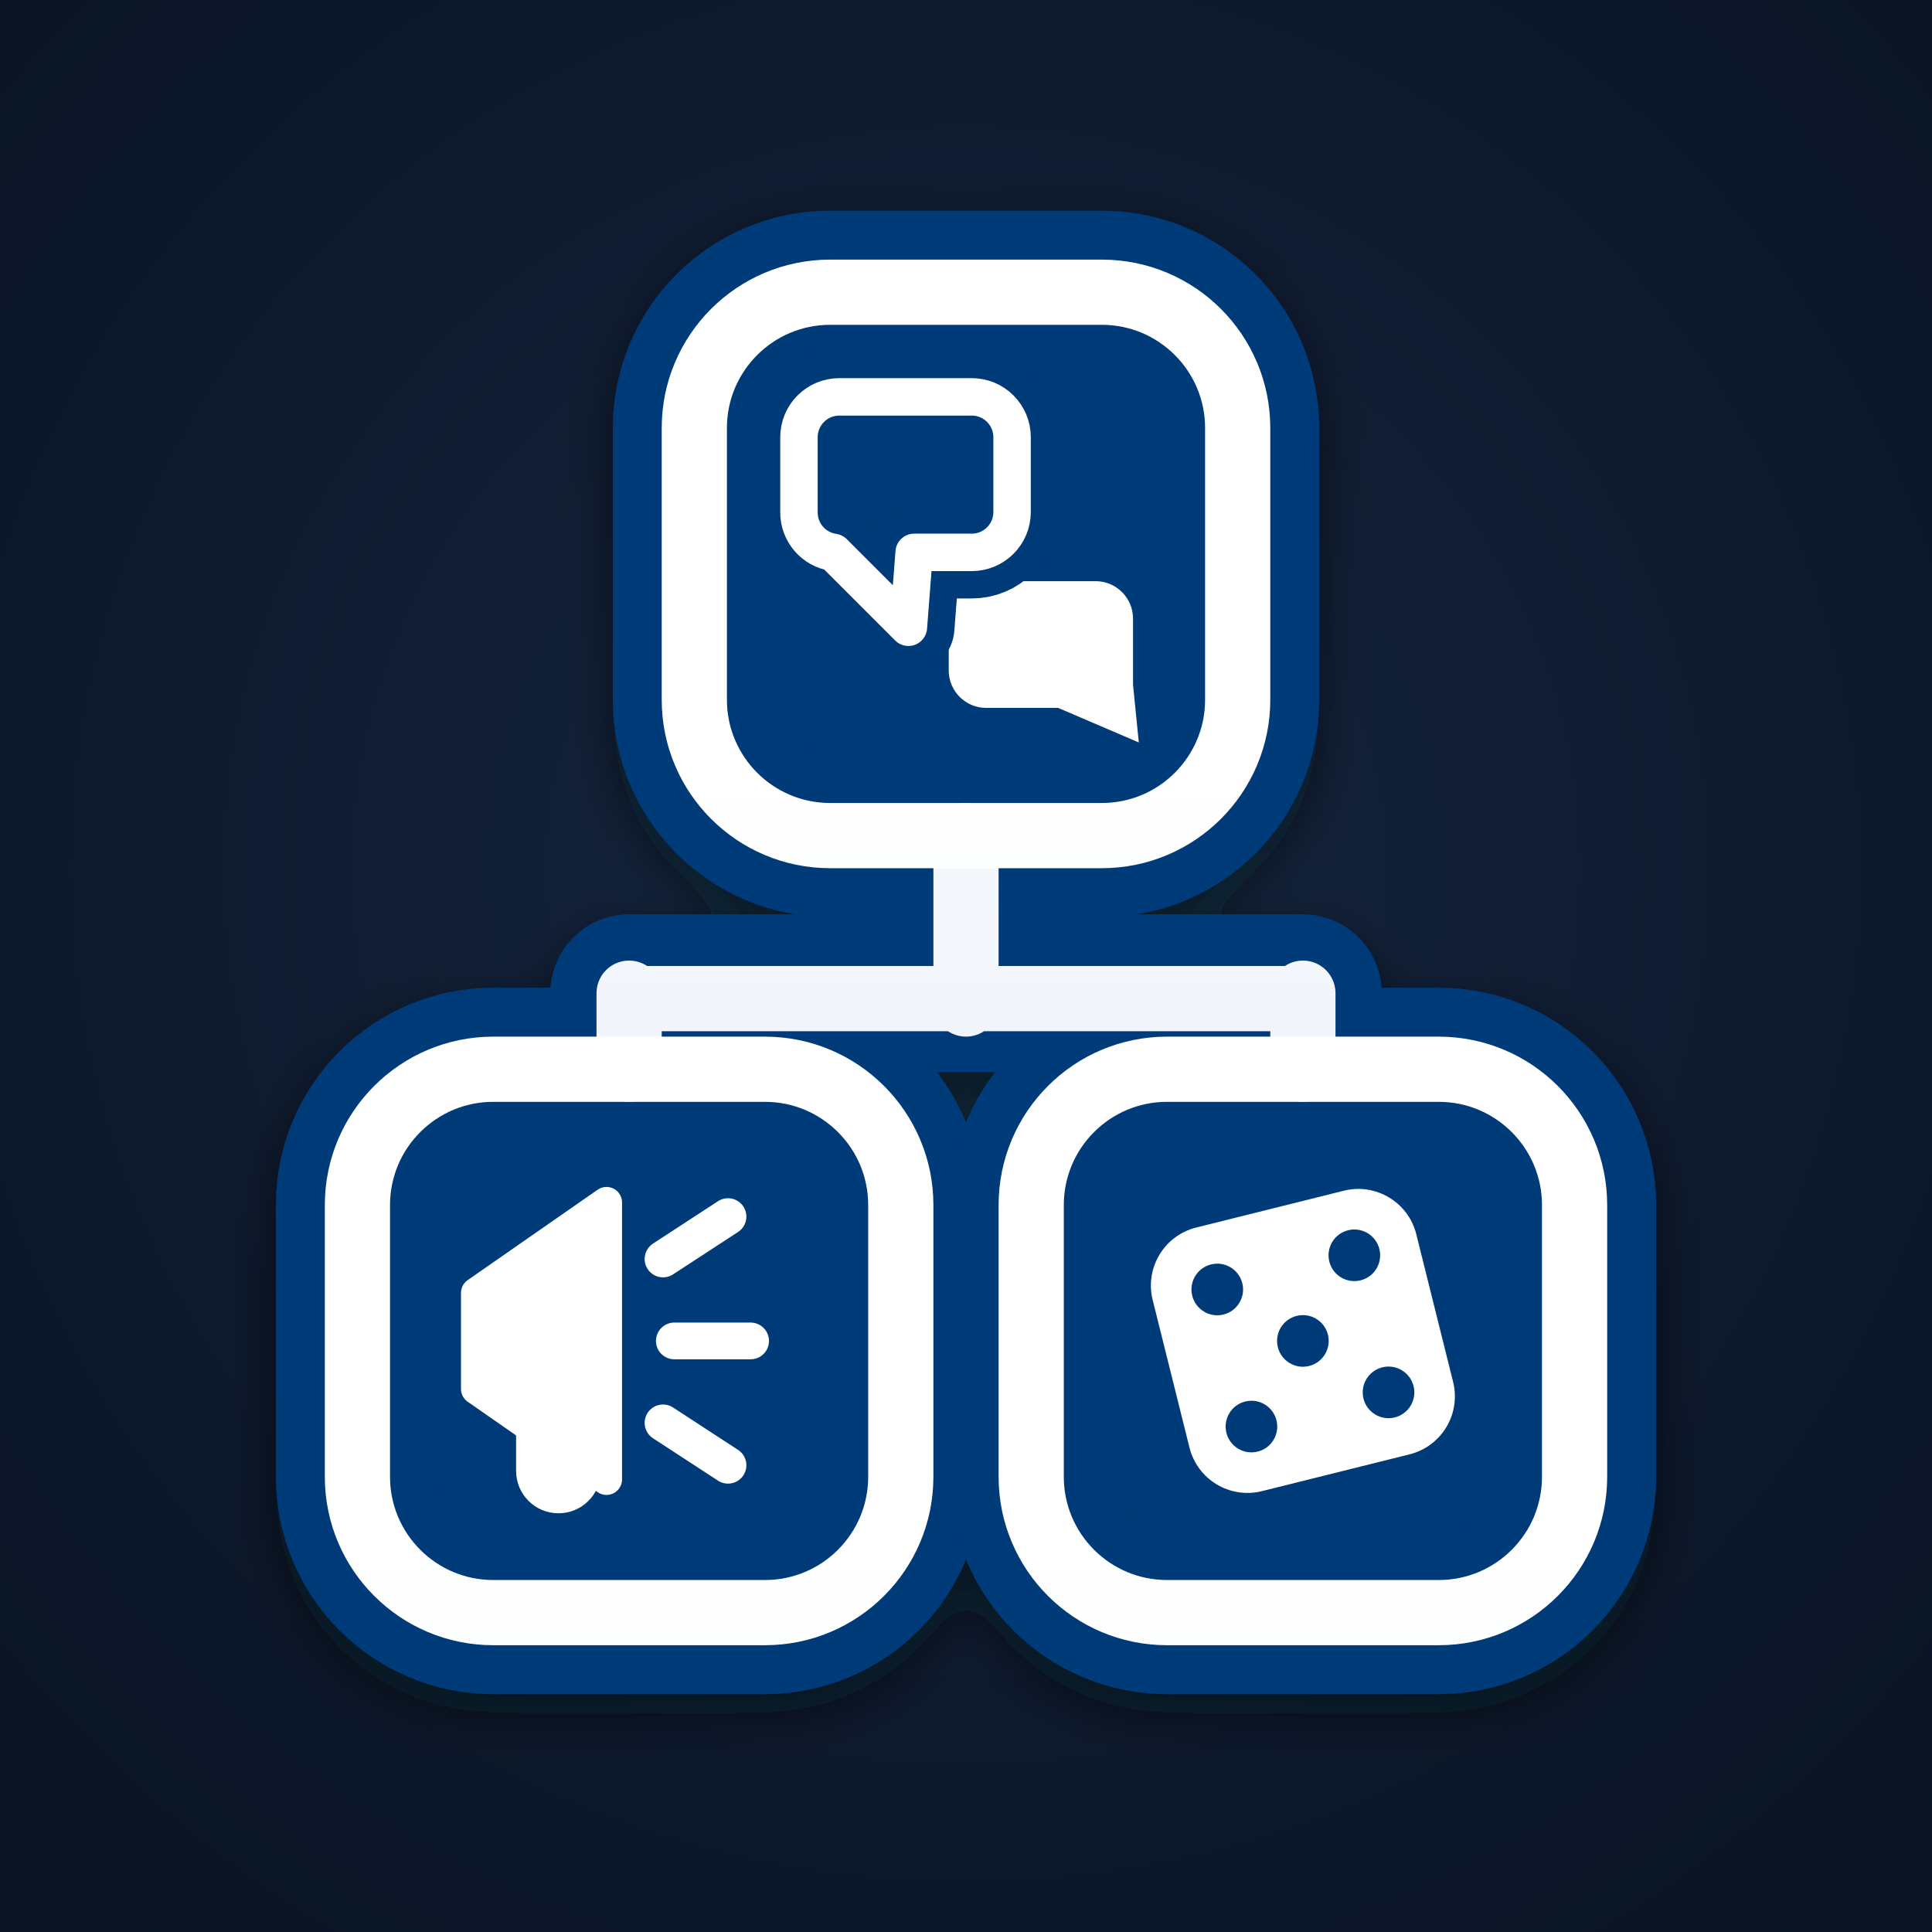
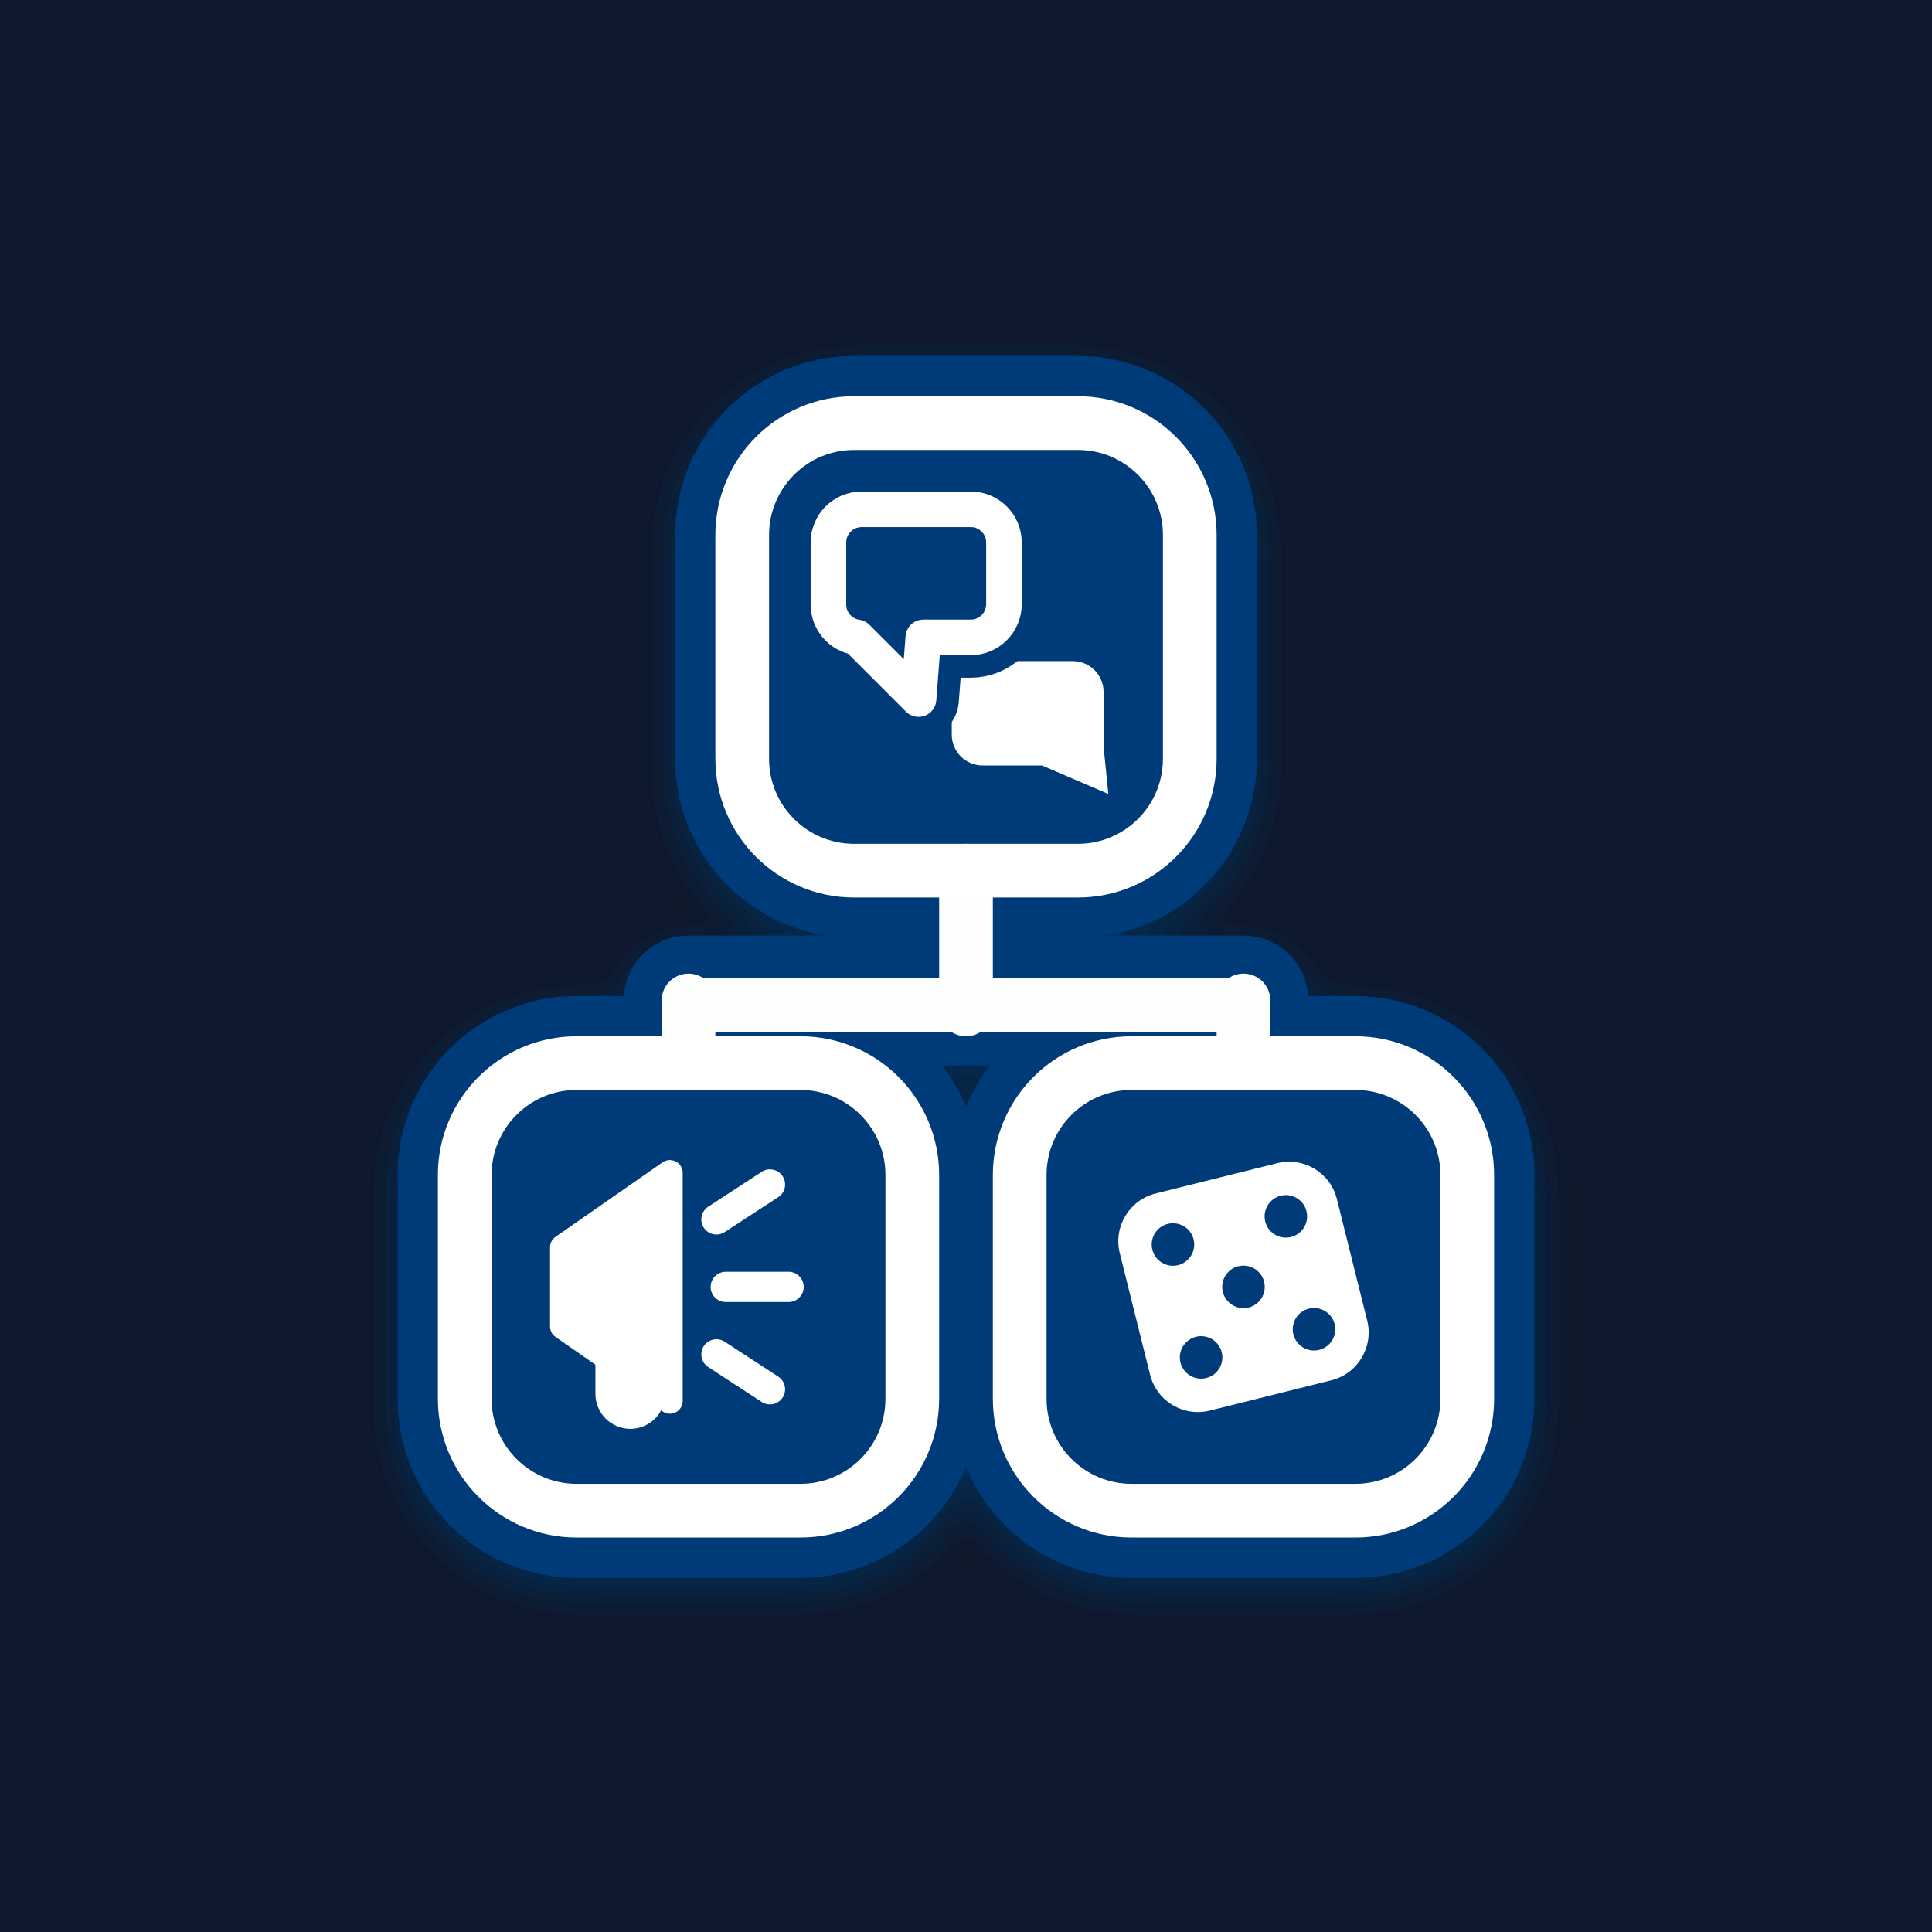
<svg xmlns="http://www.w3.org/2000/svg" width="640" height="640" viewBox="0 0 640 640">
  <defs>
-     <radialGradient id="bg" cx="50%" cy="45%" r="72%">
-       <stop offset="0%" stop-color="#15263F" />
-       <stop offset="60%" stop-color="#0E192D" />
-       <stop offset="100%" stop-color="#0A1424" />
-     </radialGradient>
-     <linearGradient id="glyph" gradientUnits="userSpaceOnUse" x1="0" y1="72" x2="0" y2="558">
+     <linearGradient id="glyph" gradientUnits="userSpaceOnUse" x1="0" y1="118" x2="0" y2="522">
      <stop offset="0%" stop-color="#FFFFFF" />
-       <stop offset="55%" stop-color="#F2F5FB" />
-       <stop offset="100%" stop-color="#BDCBE5" />
+       <stop offset="58%" stop-color="#FDFEFE" />
+       <stop offset="100%" stop-color="#C8D2E6" />
    </linearGradient>
    <filter id="shadow" x="-25%" y="-25%" width="150%" height="150%">
-       <feDropShadow dx="0" dy="7" stdDeviation="9" flood-color="#050C18" flood-opacity="0.55" />
+       <feDropShadow dx="0" dy="6" stdDeviation="8" flood-color="#002E59" flood-opacity="0.85" />
    </filter>
    <path id="node" d="M -100,-50 A 50,50 0 0 1 -50,-100 H 50 A 50,50 0 0 1 100,-50 V 50 A 50,50 0 0 1 50,100 H -50 A 50,50 0 0 1 -100,50 Z" />
  </defs>
-   <rect width="640" height="640" fill="url(#bg)" />
-   <g transform="translate(320,320) scale(0.9) translate(-320,-320)" filter="url(#shadow)">
-     <g fill="#003A79" stroke="#003A79" stroke-width="60" stroke-linejoin="round" stroke-linecap="round">
+   <rect width="640" height="640" fill="#0E192D" />
+   <g id="logo" transform="translate(320,324) scale(0.7413) translate(-320,-320)" filter="url(#shadow)">
+     <g fill="#003A79" stroke="#003A79" stroke-linejoin="round" stroke-linecap="round">
      <path d="M 320,272 V 330 M 196,330 H 444 M 196,330 V 358 M 444,330 V 358" fill="none" stroke-width="58" />
-       <use href="#node" x="320" y="172" />
-       <use href="#node" x="196" y="458" />
-       <use href="#node" x="444" y="458" />
+       <use href="#node" x="320" y="172" stroke-width="60" />
+       <use href="#node" x="196" y="458" stroke-width="60" />
+       <use href="#node" x="444" y="458" stroke-width="60" />
    </g>
    <g fill="none" stroke="url(#glyph)" stroke-linejoin="round" stroke-linecap="round">
      <path d="M 320,272 V 334 M 196,332 H 444 M 196,330 V 358 M 444,330 V 358" stroke-width="24" />
      <use href="#node" x="320" y="172" stroke-width="24" />
      <use href="#node" x="196" y="458" stroke-width="24" />
      <use href="#node" x="444" y="458" stroke-width="24" />
    </g>
-     <circle cx="320" cy="332" r="0" fill="url(#glyph)" />
    <g transform="translate(320,172) scale(1.06)">
      <path d="M 8,6 H 45 a13,13 0 0 1 13,13 V 42 L 60,62 L 32,50 H 7 a13,13 0 0 1 -13,-13 V 19 a13,13 0 0 1 13,-13 Z" fill="url(#glyph)" />
-       <path d="M -44,-58 H 2 a14,14 0 0 1 14,14 V -18 a14,14 0 0 1 -14,14 H -18 L -20,22 L -46,-4 a14,14 0 0 1 -12,-14 V -44 a14,14 0 0 1 14,-14 Z" fill="#003A79" stroke="#003A79" stroke-width="32" stroke-linejoin="round" />
-       <path d="M -44,-58 H 2 a14,14 0 0 1 14,14 V -18 a14,14 0 0 1 -14,14 H -18 L -20,22 L -46,-4 a14,14 0 0 1 -12,-14 V -44 a14,14 0 0 1 14,-14 Z" fill="none" stroke="url(#glyph)" stroke-width="13" stroke-linejoin="round" stroke-linecap="round" />
+       <path d="M -44,-58 H 2 a14,14 0 0 1 14,14 V -18 a14,14 0 0 1 -14,14 H -18 L -20,22 L -46,-4 a14,14 0 0 1 -12,-14 V -44 a14,14 0 0 1 14,-14 Z" fill="#003A79" stroke="#003A79" stroke-width="34" stroke-linejoin="round" />
+       <path d="M -44,-58 H 2 a14,14 0 0 1 14,14 V -18 a14,14 0 0 1 -14,14 H -18 L -20,22 L -46,-4 a14,14 0 0 1 -12,-14 V -44 a14,14 0 0 1 14,-14 Z" fill="none" stroke="url(#glyph)" stroke-width="15" stroke-linejoin="round" stroke-linecap="round" />
    </g>
    <g transform="translate(196,458) scale(1.04)" fill="url(#glyph)" stroke="url(#glyph)" stroke-linejoin="round" stroke-linecap="round">
      <path d="M -54,-17 L -8,-49 V 49 L -54,17 Z" stroke-width="11" />
      <path d="M -36,14 h 22 v 32 a 11,11 0 0 1 -22,0 Z" stroke-width="8" />
      <g fill="none" stroke-width="13">
        <path d="M 12,-29 L 35,-44" />
        <path d="M 16,0 H 43" />
        <path d="M 12,29 L 35,44" />
      </g>
    </g>
    <g transform="translate(444,458) rotate(-14)">
      <rect x="-50" y="-50" width="100" height="100" rx="22" fill="url(#glyph)" />
      <g fill="#003A79">
        <circle cx="-26" cy="-26" r="9.5" />
        <circle cx="26" cy="-26" r="9.5" />
        <circle cx="0" cy="0" r="9.5" />
        <circle cx="-26" cy="26" r="9.5" />
        <circle cx="26" cy="26" r="9.5" />
      </g>
    </g>
  </g>
</svg>
